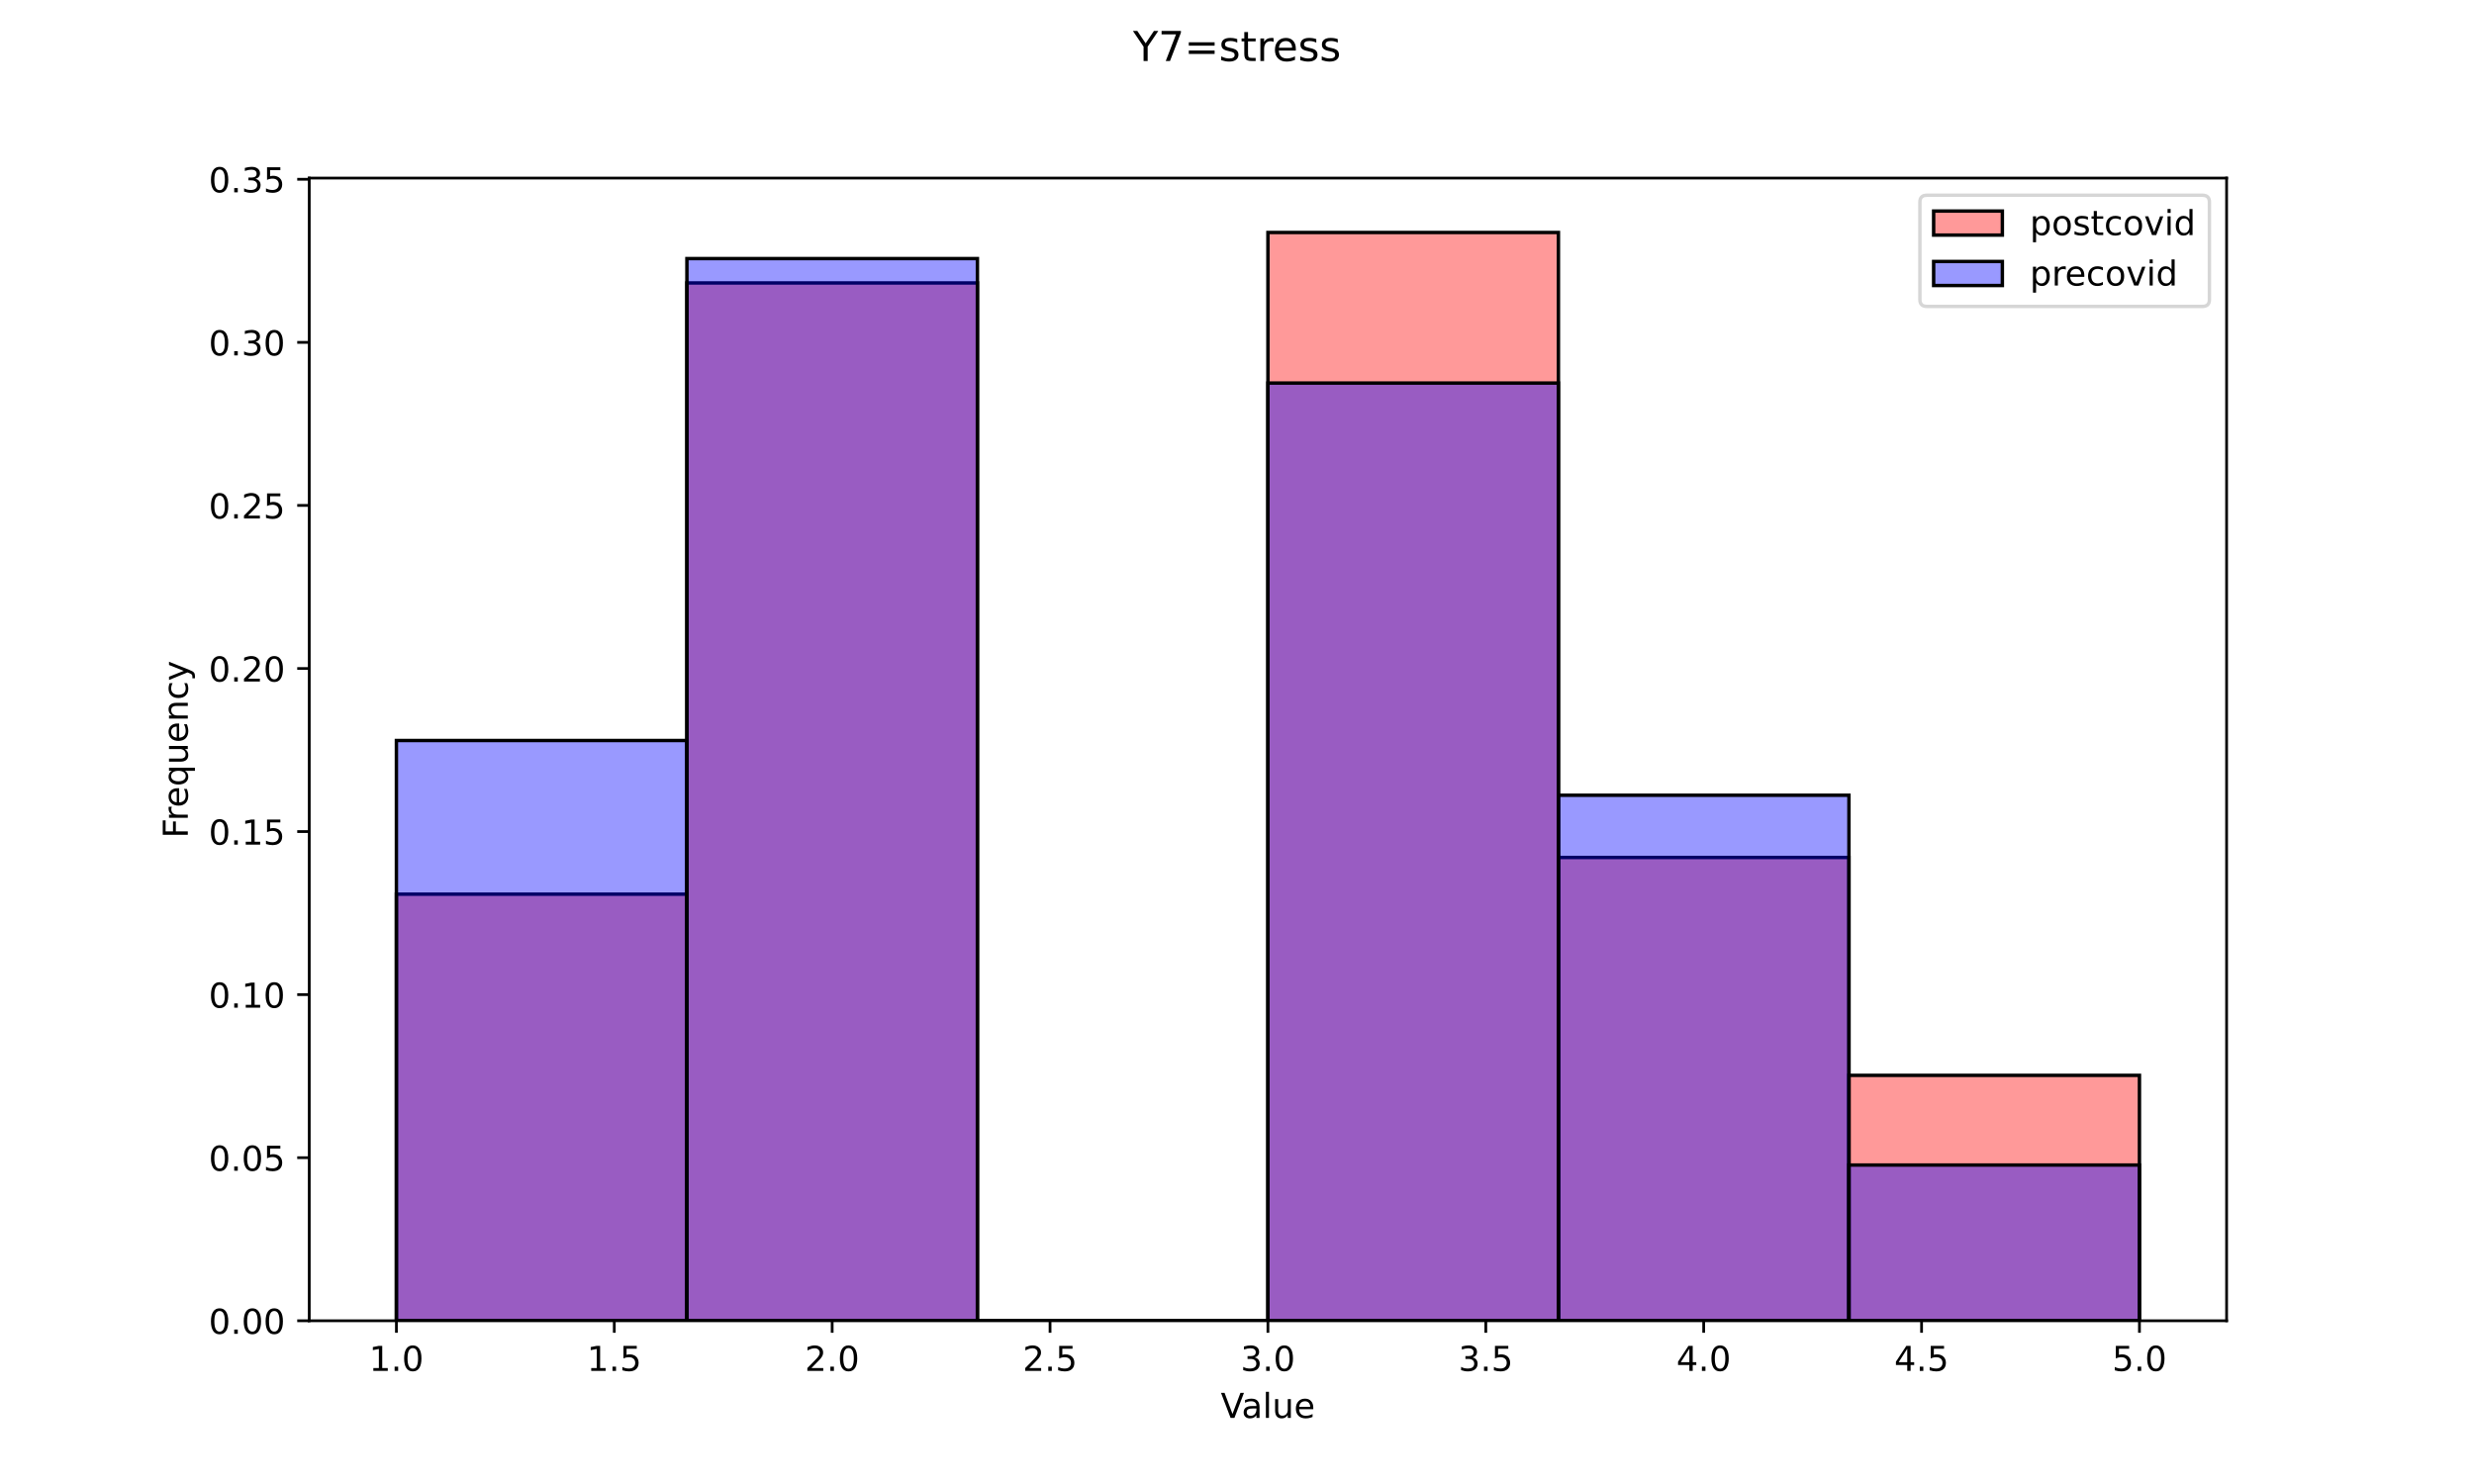
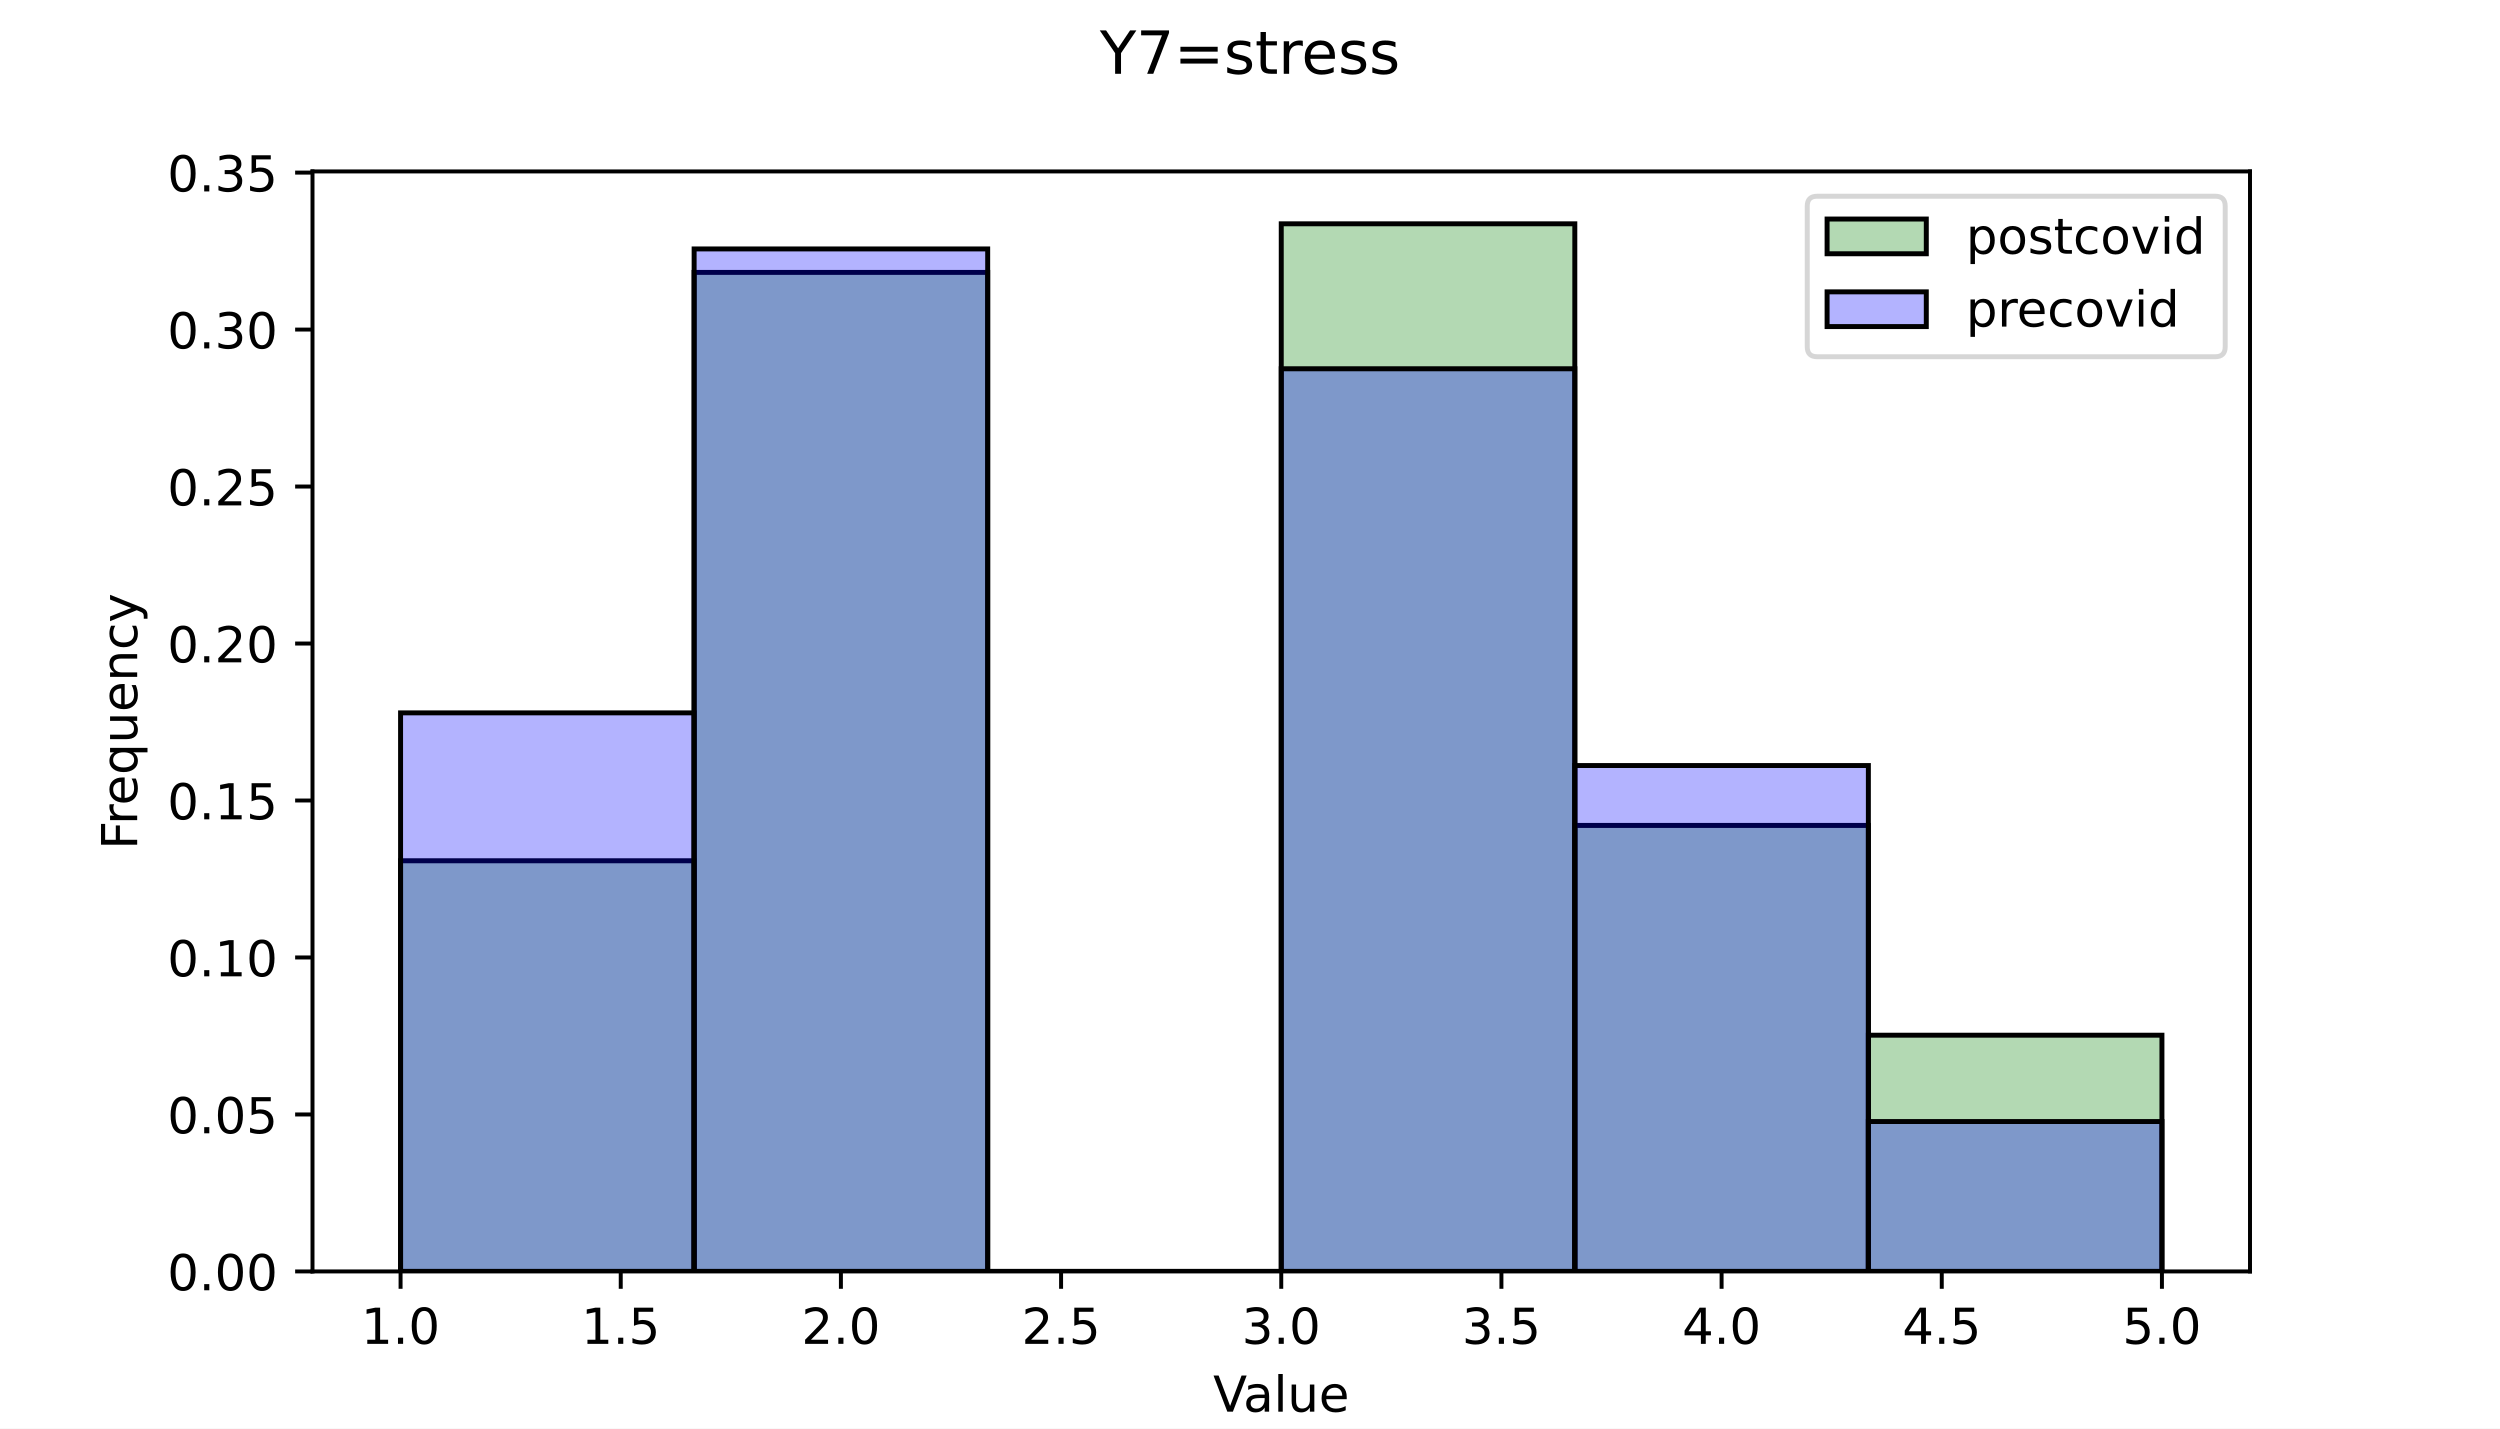
- <svg xmlns="http://www.w3.org/2000/svg" xmlns:xlink="http://www.w3.org/1999/xlink" width="720pt" height="432pt" viewBox="0 0 720 432" version="1.1">
+ <svg xmlns="http://www.w3.org/2000/svg" xmlns:xlink="http://www.w3.org/1999/xlink" width="504pt" height="288pt" viewBox="0 0 504 288" version="1.1">
  <defs>
    <style type="text/css">*{stroke-linejoin: round; stroke-linecap: butt}</style>
  </defs>
  <g id="figure_1">
    <g id="patch_1">
-       <path d="M 0 432  L 720 432  L 720 0  L 0 0  z " style="fill: #ffffff" />
+       <path d="M 0 288  L 504 288  L 504 0  L 0 0  z " style="fill: #ffffff" />
    </g>
    <g id="axes_1">
      <g id="patch_2">
-         <path d="M 90 384.48  L 648 384.48  L 648 51.84  L 90 51.84  z " style="fill: #ffffff" />
+         <path d="M 63 256.32  L 453.6 256.32  L 453.6 34.56  L 63 34.56  z " style="fill: #ffffff" />
      </g>
      <g id="patch_3">
-         <path d="M 115.364 384.48  L 199.909 384.48  L 199.909 260.297  L 115.364 260.297  z " clip-path="url(#pe22d3436be)" style="fill: #ff0000; fill-opacity: 0.4; stroke: #000000; stroke-linejoin: miter" />
+         <path d="M 80.755 256.32  L 139.936 256.32  L 139.936 173.531  L 80.755 173.531  z " clip-path="url(#pf669e3dcb6)" style="fill: #008000; fill-opacity: 0.3; stroke: #000000; stroke-linejoin: miter" />
      </g>
      <g id="patch_4">
-         <path d="M 199.909 384.48  L 284.455 384.48  L 284.455 82.368  L 199.909 82.368  z " clip-path="url(#pe22d3436be)" style="fill: #ff0000; fill-opacity: 0.4; stroke: #000000; stroke-linejoin: miter" />
+         <path d="M 139.936 256.32  L 199.118 256.32  L 199.118 54.912  L 139.936 54.912  z " clip-path="url(#pf669e3dcb6)" style="fill: #008000; fill-opacity: 0.3; stroke: #000000; stroke-linejoin: miter" />
      </g>
      <g id="patch_5">
-         <path d="M 284.455 384.48  L 369 384.48  L 369 384.48  L 284.455 384.48  z " clip-path="url(#pe22d3436be)" style="fill: #ff0000; fill-opacity: 0.4; stroke: #000000; stroke-linejoin: miter" />
+         <path d="M 199.118 256.32  L 258.3 256.32  L 258.3 256.32  L 199.118 256.32  z " clip-path="url(#pf669e3dcb6)" style="fill: #008000; fill-opacity: 0.3; stroke: #000000; stroke-linejoin: miter" />
      </g>
      <g id="patch_6">
-         <path d="M 369 384.48  L 453.545 384.48  L 453.545 67.68  L 369 67.68  z " clip-path="url(#pe22d3436be)" style="fill: #ff0000; fill-opacity: 0.4; stroke: #000000; stroke-linejoin: miter" />
+         <path d="M 258.3 256.32  L 317.482 256.32  L 317.482 45.12  L 258.3 45.12  z " clip-path="url(#pf669e3dcb6)" style="fill: #008000; fill-opacity: 0.3; stroke: #000000; stroke-linejoin: miter" />
      </g>
      <g id="patch_7">
-         <path d="M 453.545 384.48  L 538.091 384.48  L 538.091 249.615  L 453.545 249.615  z " clip-path="url(#pe22d3436be)" style="fill: #ff0000; fill-opacity: 0.4; stroke: #000000; stroke-linejoin: miter" />
+         <path d="M 317.482 256.32  L 376.664 256.32  L 376.664 166.41  L 317.482 166.41  z " clip-path="url(#pf669e3dcb6)" style="fill: #008000; fill-opacity: 0.3; stroke: #000000; stroke-linejoin: miter" />
      </g>
      <g id="patch_8">
-         <path d="M 538.091 384.48  L 622.636 384.48  L 622.636 313.041  L 538.091 313.041  z " clip-path="url(#pe22d3436be)" style="fill: #ff0000; fill-opacity: 0.4; stroke: #000000; stroke-linejoin: miter" />
+         <path d="M 376.664 256.32  L 435.845 256.32  L 435.845 208.694  L 376.664 208.694  z " clip-path="url(#pf669e3dcb6)" style="fill: #008000; fill-opacity: 0.3; stroke: #000000; stroke-linejoin: miter" />
      </g>
      <g id="patch_9">
-         <path d="M 115.364 384.48  L 199.909 384.48  L 199.909 215.566  L 115.364 215.566  z " clip-path="url(#pe22d3436be)" style="fill: #0000ff; fill-opacity: 0.4; stroke: #000000; stroke-linejoin: miter" />
+         <path d="M 80.755 256.32  L 139.936 256.32  L 139.936 143.711  L 80.755 143.711  z " clip-path="url(#pf669e3dcb6)" style="fill: #0000ff; fill-opacity: 0.3; stroke: #000000; stroke-linejoin: miter" />
      </g>
      <g id="patch_10">
-         <path d="M 199.909 384.48  L 284.455 384.48  L 284.455 75.275  L 199.909 75.275  z " clip-path="url(#pe22d3436be)" style="fill: #0000ff; fill-opacity: 0.4; stroke: #000000; stroke-linejoin: miter" />
+         <path d="M 139.936 256.32  L 199.118 256.32  L 199.118 50.183  L 139.936 50.183  z " clip-path="url(#pf669e3dcb6)" style="fill: #0000ff; fill-opacity: 0.3; stroke: #000000; stroke-linejoin: miter" />
      </g>
      <g id="patch_11">
-         <path d="M 284.455 384.48  L 369 384.48  L 369 384.48  L 284.455 384.48  z " clip-path="url(#pe22d3436be)" style="fill: #0000ff; fill-opacity: 0.4; stroke: #000000; stroke-linejoin: miter" />
+         <path d="M 199.118 256.32  L 258.3 256.32  L 258.3 256.32  L 199.118 256.32  z " clip-path="url(#pf669e3dcb6)" style="fill: #0000ff; fill-opacity: 0.3; stroke: #000000; stroke-linejoin: miter" />
      </g>
      <g id="patch_12">
-         <path d="M 369 384.48  L 453.545 384.48  L 453.545 111.511  L 369 111.511  z " clip-path="url(#pe22d3436be)" style="fill: #0000ff; fill-opacity: 0.4; stroke: #000000; stroke-linejoin: miter" />
+         <path d="M 258.3 256.32  L 317.482 256.32  L 317.482 74.341  L 258.3 74.341  z " clip-path="url(#pf669e3dcb6)" style="fill: #0000ff; fill-opacity: 0.3; stroke: #000000; stroke-linejoin: miter" />
      </g>
      <g id="patch_13">
-         <path d="M 453.545 384.48  L 538.091 384.48  L 538.091 231.499  L 453.545 231.499  z " clip-path="url(#pe22d3436be)" style="fill: #0000ff; fill-opacity: 0.4; stroke: #000000; stroke-linejoin: miter" />
+         <path d="M 317.482 256.32  L 376.664 256.32  L 376.664 154.333  L 317.482 154.333  z " clip-path="url(#pf669e3dcb6)" style="fill: #0000ff; fill-opacity: 0.3; stroke: #000000; stroke-linejoin: miter" />
      </g>
      <g id="patch_14">
-         <path d="M 538.091 384.48  L 622.636 384.48  L 622.636 339.15  L 538.091 339.15  z " clip-path="url(#pe22d3436be)" style="fill: #0000ff; fill-opacity: 0.4; stroke: #000000; stroke-linejoin: miter" />
+         <path d="M 376.664 256.32  L 435.845 256.32  L 435.845 226.1  L 376.664 226.1  z " clip-path="url(#pf669e3dcb6)" style="fill: #0000ff; fill-opacity: 0.3; stroke: #000000; stroke-linejoin: miter" />
      </g>
      <g id="matplotlib.axis_1">
        <g id="xtick_1">
          <g id="line2d_1">
            <defs>
-               <path id="mfb7f72a504" d="M 0 0  L 0 3.5  " style="stroke: #000000; stroke-width: 0.8" />
+               <path id="mf86936b9b5" d="M 0 0  L 0 3.5  " style="stroke: #000000; stroke-width: 0.8" />
            </defs>
            <g>
-               <use xlink:href="#mfb7f72a504" x="115.364" y="384.48" style="stroke: #000000; stroke-width: 0.8" />
+               <use xlink:href="#mf86936b9b5" x="80.755" y="256.32" style="stroke: #000000; stroke-width: 0.8" />
            </g>
          </g>
          <g id="text_1">
-             <g transform="translate(107.4121 399.0784) scale(0.1 -0.1)">
+             <g transform="translate(72.80298 270.9184) scale(0.1 -0.1)">
              <defs>
                <path id="DejaVuSans-31" d="M 794 531  L 1825 531  L 1825 4091  L 703 3866  L 703 4441  L 1819 4666  L 2450 4666  L 2450 531  L 3481 531  L 3481 0  L 794 0  L 794 531  z " transform="scale(0.015625)" />
                <path id="DejaVuSans-2e" d="M 684 794  L 1344 794  L 1344 0  L 684 0  L 684 794  z " transform="scale(0.015625)" />
                <path id="DejaVuSans-30" d="M 2034 4250  Q 1547 4250 1301 3770  Q 1056 3291 1056 2328  Q 1056 1369 1301 889  Q 1547 409 2034 409  Q 2525 409 2770 889  Q 3016 1369 3016 2328  Q 3016 3291 2770 3770  Q 2525 4250 2034 4250  z M 2034 4750  Q 2819 4750 3233 4129  Q 3647 3509 3647 2328  Q 3647 1150 3233 529  Q 2819 -91 2034 -91  Q 1250 -91 836 529  Q 422 1150 422 2328  Q 422 3509 836 4129  Q 1250 4750 2034 4750  z " transform="scale(0.015625)" />
              </defs>
              <use xlink:href="#DejaVuSans-31" />
              <use xlink:href="#DejaVuSans-2e" x="63.623" />
              <use xlink:href="#DejaVuSans-30" x="95.41" />
            </g>
          </g>
        </g>
        <g id="xtick_2">
          <g id="line2d_2">
            <g>
-               <use xlink:href="#mfb7f72a504" x="178.773" y="384.48" style="stroke: #000000; stroke-width: 0.8" />
+               <use xlink:href="#mf86936b9b5" x="125.141" y="256.32" style="stroke: #000000; stroke-width: 0.8" />
            </g>
          </g>
          <g id="text_2">
-             <g transform="translate(170.8212 399.0784) scale(0.1 -0.1)">
+             <g transform="translate(117.1893 270.9184) scale(0.1 -0.1)">
              <defs>
                <path id="DejaVuSans-35" d="M 691 4666  L 3169 4666  L 3169 4134  L 1269 4134  L 1269 2991  Q 1406 3038 1543 3061  Q 1681 3084 1819 3084  Q 2600 3084 3056 2656  Q 3513 2228 3513 1497  Q 3513 744 3044 326  Q 2575 -91 1722 -91  Q 1428 -91 1123 -41  Q 819 9 494 109  L 494 744  Q 775 591 1075 516  Q 1375 441 1709 441  Q 2250 441 2565 725  Q 2881 1009 2881 1497  Q 2881 1984 2565 2268  Q 2250 2553 1709 2553  Q 1456 2553 1204 2497  Q 953 2441 691 2322  L 691 4666  z " transform="scale(0.015625)" />
              </defs>
              <use xlink:href="#DejaVuSans-31" />
              <use xlink:href="#DejaVuSans-2e" x="63.623" />
              <use xlink:href="#DejaVuSans-35" x="95.41" />
            </g>
          </g>
        </g>
        <g id="xtick_3">
          <g id="line2d_3">
            <g>
-               <use xlink:href="#mfb7f72a504" x="242.182" y="384.48" style="stroke: #000000; stroke-width: 0.8" />
+               <use xlink:href="#mf86936b9b5" x="169.527" y="256.32" style="stroke: #000000; stroke-width: 0.8" />
            </g>
          </g>
          <g id="text_3">
-             <g transform="translate(234.2303 399.0784) scale(0.1 -0.1)">
+             <g transform="translate(161.5757 270.9184) scale(0.1 -0.1)">
              <defs>
                <path id="DejaVuSans-32" d="M 1228 531  L 3431 531  L 3431 0  L 469 0  L 469 531  Q 828 903 1448 1529  Q 2069 2156 2228 2338  Q 2531 2678 2651 2914  Q 2772 3150 2772 3378  Q 2772 3750 2511 3984  Q 2250 4219 1831 4219  Q 1534 4219 1204 4116  Q 875 4013 500 3803  L 500 4441  Q 881 4594 1212 4672  Q 1544 4750 1819 4750  Q 2544 4750 2975 4387  Q 3406 4025 3406 3419  Q 3406 3131 3298 2873  Q 3191 2616 2906 2266  Q 2828 2175 2409 1742  Q 1991 1309 1228 531  z " transform="scale(0.015625)" />
              </defs>
              <use xlink:href="#DejaVuSans-32" />
              <use xlink:href="#DejaVuSans-2e" x="63.623" />
              <use xlink:href="#DejaVuSans-30" x="95.41" />
            </g>
          </g>
        </g>
        <g id="xtick_4">
          <g id="line2d_4">
            <g>
-               <use xlink:href="#mfb7f72a504" x="305.591" y="384.48" style="stroke: #000000; stroke-width: 0.8" />
+               <use xlink:href="#mf86936b9b5" x="213.914" y="256.32" style="stroke: #000000; stroke-width: 0.8" />
            </g>
          </g>
          <g id="text_4">
-             <g transform="translate(297.6393 399.0784) scale(0.1 -0.1)">
+             <g transform="translate(205.9621 270.9184) scale(0.1 -0.1)">
              <use xlink:href="#DejaVuSans-32" />
              <use xlink:href="#DejaVuSans-2e" x="63.623" />
              <use xlink:href="#DejaVuSans-35" x="95.41" />
            </g>
          </g>
        </g>
        <g id="xtick_5">
          <g id="line2d_5">
            <g>
-               <use xlink:href="#mfb7f72a504" x="369" y="384.48" style="stroke: #000000; stroke-width: 0.8" />
+               <use xlink:href="#mf86936b9b5" x="258.3" y="256.32" style="stroke: #000000; stroke-width: 0.8" />
            </g>
          </g>
          <g id="text_5">
-             <g transform="translate(361.0484 399.0784) scale(0.1 -0.1)">
+             <g transform="translate(250.3484 270.9184) scale(0.1 -0.1)">
              <defs>
                <path id="DejaVuSans-33" d="M 2597 2516  Q 3050 2419 3304 2112  Q 3559 1806 3559 1356  Q 3559 666 3084 287  Q 2609 -91 1734 -91  Q 1441 -91 1130 -33  Q 819 25 488 141  L 488 750  Q 750 597 1062 519  Q 1375 441 1716 441  Q 2309 441 2620 675  Q 2931 909 2931 1356  Q 2931 1769 2642 2001  Q 2353 2234 1838 2234  L 1294 2234  L 1294 2753  L 1863 2753  Q 2328 2753 2575 2939  Q 2822 3125 2822 3475  Q 2822 3834 2567 4026  Q 2313 4219 1838 4219  Q 1578 4219 1281 4162  Q 984 4106 628 3988  L 628 4550  Q 988 4650 1302 4700  Q 1616 4750 1894 4750  Q 2613 4750 3031 4423  Q 3450 4097 3450 3541  Q 3450 3153 3228 2886  Q 3006 2619 2597 2516  z " transform="scale(0.015625)" />
              </defs>
              <use xlink:href="#DejaVuSans-33" />
              <use xlink:href="#DejaVuSans-2e" x="63.623" />
              <use xlink:href="#DejaVuSans-30" x="95.41" />
            </g>
          </g>
        </g>
        <g id="xtick_6">
          <g id="line2d_6">
            <g>
-               <use xlink:href="#mfb7f72a504" x="432.409" y="384.48" style="stroke: #000000; stroke-width: 0.8" />
+               <use xlink:href="#mf86936b9b5" x="302.686" y="256.32" style="stroke: #000000; stroke-width: 0.8" />
            </g>
          </g>
          <g id="text_6">
-             <g transform="translate(424.4575 399.0784) scale(0.1 -0.1)">
+             <g transform="translate(294.7348 270.9184) scale(0.1 -0.1)">
              <use xlink:href="#DejaVuSans-33" />
              <use xlink:href="#DejaVuSans-2e" x="63.623" />
              <use xlink:href="#DejaVuSans-35" x="95.41" />
            </g>
          </g>
        </g>
        <g id="xtick_7">
          <g id="line2d_7">
            <g>
-               <use xlink:href="#mfb7f72a504" x="495.818" y="384.48" style="stroke: #000000; stroke-width: 0.8" />
+               <use xlink:href="#mf86936b9b5" x="347.073" y="256.32" style="stroke: #000000; stroke-width: 0.8" />
            </g>
          </g>
          <g id="text_7">
-             <g transform="translate(487.8666 399.0784) scale(0.1 -0.1)">
+             <g transform="translate(339.1212 270.9184) scale(0.1 -0.1)">
              <defs>
                <path id="DejaVuSans-34" d="M 2419 4116  L 825 1625  L 2419 1625  L 2419 4116  z M 2253 4666  L 3047 4666  L 3047 1625  L 3713 1625  L 3713 1100  L 3047 1100  L 3047 0  L 2419 0  L 2419 1100  L 313 1100  L 313 1709  L 2253 4666  z " transform="scale(0.015625)" />
              </defs>
              <use xlink:href="#DejaVuSans-34" />
              <use xlink:href="#DejaVuSans-2e" x="63.623" />
              <use xlink:href="#DejaVuSans-30" x="95.41" />
            </g>
          </g>
        </g>
        <g id="xtick_8">
          <g id="line2d_8">
            <g>
-               <use xlink:href="#mfb7f72a504" x="559.227" y="384.48" style="stroke: #000000; stroke-width: 0.8" />
+               <use xlink:href="#mf86936b9b5" x="391.459" y="256.32" style="stroke: #000000; stroke-width: 0.8" />
            </g>
          </g>
          <g id="text_8">
-             <g transform="translate(551.2757 399.0784) scale(0.1 -0.1)">
+             <g transform="translate(383.5075 270.9184) scale(0.1 -0.1)">
              <use xlink:href="#DejaVuSans-34" />
              <use xlink:href="#DejaVuSans-2e" x="63.623" />
              <use xlink:href="#DejaVuSans-35" x="95.41" />
            </g>
          </g>
        </g>
        <g id="xtick_9">
          <g id="line2d_9">
            <g>
-               <use xlink:href="#mfb7f72a504" x="622.636" y="384.48" style="stroke: #000000; stroke-width: 0.8" />
+               <use xlink:href="#mf86936b9b5" x="435.845" y="256.32" style="stroke: #000000; stroke-width: 0.8" />
            </g>
          </g>
          <g id="text_9">
-             <g transform="translate(614.6848 399.0784) scale(0.1 -0.1)">
+             <g transform="translate(427.8939 270.9184) scale(0.1 -0.1)">
              <use xlink:href="#DejaVuSans-35" />
              <use xlink:href="#DejaVuSans-2e" x="63.623" />
              <use xlink:href="#DejaVuSans-30" x="95.41" />
            </g>
          </g>
        </g>
        <g id="text_10">
-           <g transform="translate(355.2688 412.7566) scale(0.1 -0.1)">
+           <g transform="translate(244.5687 284.5966) scale(0.1 -0.1)">
            <defs>
              <path id="DejaVuSans-56" d="M 1831 0  L 50 4666  L 709 4666  L 2188 738  L 3669 4666  L 4325 4666  L 2547 0  L 1831 0  z " transform="scale(0.015625)" />
              <path id="DejaVuSans-61" d="M 2194 1759  Q 1497 1759 1228 1600  Q 959 1441 959 1056  Q 959 750 1161 570  Q 1363 391 1709 391  Q 2188 391 2477 730  Q 2766 1069 2766 1631  L 2766 1759  L 2194 1759  z M 3341 1997  L 3341 0  L 2766 0  L 2766 531  Q 2569 213 2275 61  Q 1981 -91 1556 -91  Q 1019 -91 701 211  Q 384 513 384 1019  Q 384 1609 779 1909  Q 1175 2209 1959 2209  L 2766 2209  L 2766 2266  Q 2766 2663 2505 2880  Q 2244 3097 1772 3097  Q 1472 3097 1187 3025  Q 903 2953 641 2809  L 641 3341  Q 956 3463 1253 3523  Q 1550 3584 1831 3584  Q 2591 3584 2966 3190  Q 3341 2797 3341 1997  z " transform="scale(0.015625)" />
              <path id="DejaVuSans-6c" d="M 603 4863  L 1178 4863  L 1178 0  L 603 0  L 603 4863  z " transform="scale(0.015625)" />
              <path id="DejaVuSans-75" d="M 544 1381  L 544 3500  L 1119 3500  L 1119 1403  Q 1119 906 1312 657  Q 1506 409 1894 409  Q 2359 409 2629 706  Q 2900 1003 2900 1516  L 2900 3500  L 3475 3500  L 3475 0  L 2900 0  L 2900 538  Q 2691 219 2414 64  Q 2138 -91 1772 -91  Q 1169 -91 856 284  Q 544 659 544 1381  z M 1991 3584  L 1991 3584  z " transform="scale(0.015625)" />
              <path id="DejaVuSans-65" d="M 3597 1894  L 3597 1613  L 953 1613  Q 991 1019 1311 708  Q 1631 397 2203 397  Q 2534 397 2845 478  Q 3156 559 3463 722  L 3463 178  Q 3153 47 2828 -22  Q 2503 -91 2169 -91  Q 1331 -91 842 396  Q 353 884 353 1716  Q 353 2575 817 3079  Q 1281 3584 2069 3584  Q 2775 3584 3186 3129  Q 3597 2675 3597 1894  z M 3022 2063  Q 3016 2534 2758 2815  Q 2500 3097 2075 3097  Q 1594 3097 1305 2825  Q 1016 2553 972 2059  L 3022 2063  z " transform="scale(0.015625)" />
            </defs>
            <use xlink:href="#DejaVuSans-56" />
            <use xlink:href="#DejaVuSans-61" x="60.658" />
            <use xlink:href="#DejaVuSans-6c" x="121.938" />
            <use xlink:href="#DejaVuSans-75" x="149.721" />
            <use xlink:href="#DejaVuSans-65" x="213.1" />
          </g>
        </g>
      </g>
      <g id="matplotlib.axis_2">
        <g id="ytick_1">
          <g id="line2d_10">
            <defs>
-               <path id="mffd540f25b" d="M 0 0  L -3.5 0  " style="stroke: #000000; stroke-width: 0.8" />
+               <path id="m29c13caec3" d="M 0 0  L -3.5 0  " style="stroke: #000000; stroke-width: 0.8" />
            </defs>
            <g>
-               <use xlink:href="#mffd540f25b" x="90" y="384.48" style="stroke: #000000; stroke-width: 0.8" />
+               <use xlink:href="#m29c13caec3" x="63" y="256.32" style="stroke: #000000; stroke-width: 0.8" />
            </g>
          </g>
          <g id="text_11">
-             <g transform="translate(60.73438 388.2792) scale(0.1 -0.1)">
+             <g transform="translate(33.73438 260.1192) scale(0.1 -0.1)">
              <use xlink:href="#DejaVuSans-30" />
              <use xlink:href="#DejaVuSans-2e" x="63.623" />
              <use xlink:href="#DejaVuSans-30" x="95.41" />
              <use xlink:href="#DejaVuSans-30" x="159.033" />
            </g>
          </g>
        </g>
        <g id="ytick_2">
          <g id="line2d_11">
            <g>
-               <use xlink:href="#mffd540f25b" x="90" y="337.01" style="stroke: #000000; stroke-width: 0.8" />
+               <use xlink:href="#m29c13caec3" x="63" y="224.673" style="stroke: #000000; stroke-width: 0.8" />
            </g>
          </g>
          <g id="text_12">
-             <g transform="translate(60.73438 340.8093) scale(0.1 -0.1)">
+             <g transform="translate(33.73438 228.4726) scale(0.1 -0.1)">
              <use xlink:href="#DejaVuSans-30" />
              <use xlink:href="#DejaVuSans-2e" x="63.623" />
              <use xlink:href="#DejaVuSans-30" x="95.41" />
              <use xlink:href="#DejaVuSans-35" x="159.033" />
            </g>
          </g>
        </g>
        <g id="ytick_3">
          <g id="line2d_12">
            <g>
-               <use xlink:href="#mffd540f25b" x="90" y="289.54" style="stroke: #000000; stroke-width: 0.8" />
+               <use xlink:href="#m29c13caec3" x="63" y="193.027" style="stroke: #000000; stroke-width: 0.8" />
            </g>
          </g>
          <g id="text_13">
-             <g transform="translate(60.73438 293.3394) scale(0.1 -0.1)">
+             <g transform="translate(33.73438 196.826) scale(0.1 -0.1)">
              <use xlink:href="#DejaVuSans-30" />
              <use xlink:href="#DejaVuSans-2e" x="63.623" />
              <use xlink:href="#DejaVuSans-31" x="95.41" />
              <use xlink:href="#DejaVuSans-30" x="159.033" />
            </g>
          </g>
        </g>
        <g id="ytick_4">
          <g id="line2d_13">
            <g>
-               <use xlink:href="#mffd540f25b" x="90" y="242.07" style="stroke: #000000; stroke-width: 0.8" />
+               <use xlink:href="#m29c13caec3" x="63" y="161.38" style="stroke: #000000; stroke-width: 0.8" />
            </g>
          </g>
          <g id="text_14">
-             <g transform="translate(60.73438 245.8694) scale(0.1 -0.1)">
+             <g transform="translate(33.73438 165.1794) scale(0.1 -0.1)">
              <use xlink:href="#DejaVuSans-30" />
              <use xlink:href="#DejaVuSans-2e" x="63.623" />
              <use xlink:href="#DejaVuSans-31" x="95.41" />
              <use xlink:href="#DejaVuSans-35" x="159.033" />
            </g>
          </g>
        </g>
        <g id="ytick_5">
          <g id="line2d_14">
            <g>
-               <use xlink:href="#mffd540f25b" x="90" y="194.6" style="stroke: #000000; stroke-width: 0.8" />
+               <use xlink:href="#m29c13caec3" x="63" y="129.734" style="stroke: #000000; stroke-width: 0.8" />
            </g>
          </g>
          <g id="text_15">
-             <g transform="translate(60.73438 198.3995) scale(0.1 -0.1)">
+             <g transform="translate(33.73438 133.5327) scale(0.1 -0.1)">
              <use xlink:href="#DejaVuSans-30" />
              <use xlink:href="#DejaVuSans-2e" x="63.623" />
              <use xlink:href="#DejaVuSans-32" x="95.41" />
              <use xlink:href="#DejaVuSans-30" x="159.033" />
            </g>
          </g>
        </g>
        <g id="ytick_6">
          <g id="line2d_15">
            <g>
-               <use xlink:href="#mffd540f25b" x="90" y="147.13" style="stroke: #000000; stroke-width: 0.8" />
+               <use xlink:href="#m29c13caec3" x="63" y="98.087" style="stroke: #000000; stroke-width: 0.8" />
            </g>
          </g>
          <g id="text_16">
-             <g transform="translate(60.73438 150.9296) scale(0.1 -0.1)">
+             <g transform="translate(33.73438 101.8861) scale(0.1 -0.1)">
              <use xlink:href="#DejaVuSans-30" />
              <use xlink:href="#DejaVuSans-2e" x="63.623" />
              <use xlink:href="#DejaVuSans-32" x="95.41" />
              <use xlink:href="#DejaVuSans-35" x="159.033" />
            </g>
          </g>
        </g>
        <g id="ytick_7">
          <g id="line2d_16">
            <g>
-               <use xlink:href="#mffd540f25b" x="90" y="99.66" style="stroke: #000000; stroke-width: 0.8" />
+               <use xlink:href="#m29c13caec3" x="63" y="66.44" style="stroke: #000000; stroke-width: 0.8" />
            </g>
          </g>
          <g id="text_17">
-             <g transform="translate(60.73438 103.4597) scale(0.1 -0.1)">
+             <g transform="translate(33.73438 70.23951) scale(0.1 -0.1)">
              <use xlink:href="#DejaVuSans-30" />
              <use xlink:href="#DejaVuSans-2e" x="63.623" />
              <use xlink:href="#DejaVuSans-33" x="95.41" />
              <use xlink:href="#DejaVuSans-30" x="159.033" />
            </g>
          </g>
        </g>
        <g id="ytick_8">
          <g id="line2d_17">
            <g>
-               <use xlink:href="#mffd540f25b" x="90" y="52.191" style="stroke: #000000; stroke-width: 0.8" />
+               <use xlink:href="#m29c13caec3" x="63" y="34.794" style="stroke: #000000; stroke-width: 0.8" />
            </g>
          </g>
          <g id="text_18">
-             <g transform="translate(60.73438 55.98974) scale(0.1 -0.1)">
+             <g transform="translate(33.73438 38.5929) scale(0.1 -0.1)">
              <use xlink:href="#DejaVuSans-30" />
              <use xlink:href="#DejaVuSans-2e" x="63.623" />
              <use xlink:href="#DejaVuSans-33" x="95.41" />
              <use xlink:href="#DejaVuSans-35" x="159.033" />
            </g>
          </g>
        </g>
        <g id="text_19">
-           <g transform="translate(54.65469 243.9897) rotate(-90) scale(0.1 -0.1)">
+           <g transform="translate(27.65469 171.2697) rotate(-90) scale(0.1 -0.1)">
            <defs>
              <path id="DejaVuSans-46" d="M 628 4666  L 3309 4666  L 3309 4134  L 1259 4134  L 1259 2759  L 3109 2759  L 3109 2228  L 1259 2228  L 1259 0  L 628 0  L 628 4666  z " transform="scale(0.015625)" />
              <path id="DejaVuSans-72" d="M 2631 2963  Q 2534 3019 2420 3045  Q 2306 3072 2169 3072  Q 1681 3072 1420 2755  Q 1159 2438 1159 1844  L 1159 0  L 581 0  L 581 3500  L 1159 3500  L 1159 2956  Q 1341 3275 1631 3429  Q 1922 3584 2338 3584  Q 2397 3584 2469 3576  Q 2541 3569 2628 3553  L 2631 2963  z " transform="scale(0.015625)" />
              <path id="DejaVuSans-71" d="M 947 1747  Q 947 1113 1208 752  Q 1469 391 1925 391  Q 2381 391 2643 752  Q 2906 1113 2906 1747  Q 2906 2381 2643 2742  Q 2381 3103 1925 3103  Q 1469 3103 1208 2742  Q 947 2381 947 1747  z M 2906 525  Q 2725 213 2448 61  Q 2172 -91 1784 -91  Q 1150 -91 751 415  Q 353 922 353 1747  Q 353 2572 751 3078  Q 1150 3584 1784 3584  Q 2172 3584 2448 3432  Q 2725 3281 2906 2969  L 2906 3500  L 3481 3500  L 3481 -1331  L 2906 -1331  L 2906 525  z " transform="scale(0.015625)" />
              <path id="DejaVuSans-6e" d="M 3513 2113  L 3513 0  L 2938 0  L 2938 2094  Q 2938 2591 2744 2837  Q 2550 3084 2163 3084  Q 1697 3084 1428 2787  Q 1159 2491 1159 1978  L 1159 0  L 581 0  L 581 3500  L 1159 3500  L 1159 2956  Q 1366 3272 1645 3428  Q 1925 3584 2291 3584  Q 2894 3584 3203 3211  Q 3513 2838 3513 2113  z " transform="scale(0.015625)" />
              <path id="DejaVuSans-63" d="M 3122 3366  L 3122 2828  Q 2878 2963 2633 3030  Q 2388 3097 2138 3097  Q 1578 3097 1268 2742  Q 959 2388 959 1747  Q 959 1106 1268 751  Q 1578 397 2138 397  Q 2388 397 2633 464  Q 2878 531 3122 666  L 3122 134  Q 2881 22 2623 -34  Q 2366 -91 2075 -91  Q 1284 -91 818 406  Q 353 903 353 1747  Q 353 2603 823 3093  Q 1294 3584 2113 3584  Q 2378 3584 2631 3529  Q 2884 3475 3122 3366  z " transform="scale(0.015625)" />
              <path id="DejaVuSans-79" d="M 2059 -325  Q 1816 -950 1584 -1140  Q 1353 -1331 966 -1331  L 506 -1331  L 506 -850  L 844 -850  Q 1081 -850 1212 -737  Q 1344 -625 1503 -206  L 1606 56  L 191 3500  L 800 3500  L 1894 763  L 2988 3500  L 3597 3500  L 2059 -325  z " transform="scale(0.015625)" />
            </defs>
            <use xlink:href="#DejaVuSans-46" />
            <use xlink:href="#DejaVuSans-72" x="50.27" />
            <use xlink:href="#DejaVuSans-65" x="89.133" />
            <use xlink:href="#DejaVuSans-71" x="150.656" />
            <use xlink:href="#DejaVuSans-75" x="214.133" />
            <use xlink:href="#DejaVuSans-65" x="277.512" />
            <use xlink:href="#DejaVuSans-6e" x="339.035" />
            <use xlink:href="#DejaVuSans-63" x="402.414" />
            <use xlink:href="#DejaVuSans-79" x="457.395" />
          </g>
        </g>
      </g>
      <g id="patch_15">
-         <path d="M 90 384.48  L 90 51.84  " style="fill: none; stroke: #000000; stroke-width: 0.8; stroke-linejoin: miter; stroke-linecap: square" />
+         <path d="M 63 256.32  L 63 34.56  " style="fill: none; stroke: #000000; stroke-width: 0.8; stroke-linejoin: miter; stroke-linecap: square" />
      </g>
      <g id="patch_16">
-         <path d="M 648 384.48  L 648 51.84  " style="fill: none; stroke: #000000; stroke-width: 0.8; stroke-linejoin: miter; stroke-linecap: square" />
+         <path d="M 453.6 256.32  L 453.6 34.56  " style="fill: none; stroke: #000000; stroke-width: 0.8; stroke-linejoin: miter; stroke-linecap: square" />
      </g>
      <g id="patch_17">
-         <path d="M 90 384.48  L 648 384.48  " style="fill: none; stroke: #000000; stroke-width: 0.8; stroke-linejoin: miter; stroke-linecap: square" />
+         <path d="M 63 256.32  L 453.6 256.32  " style="fill: none; stroke: #000000; stroke-width: 0.8; stroke-linejoin: miter; stroke-linecap: square" />
      </g>
      <g id="patch_18">
-         <path d="M 90 51.84  L 648 51.84  " style="fill: none; stroke: #000000; stroke-width: 0.8; stroke-linejoin: miter; stroke-linecap: square" />
+         <path d="M 63 34.56  L 453.6 34.56  " style="fill: none; stroke: #000000; stroke-width: 0.8; stroke-linejoin: miter; stroke-linecap: square" />
      </g>
      <g id="legend_1">
        <g id="patch_19">
-           <path d="M 560.741 89.196  L 641 89.196  Q 643 89.196 643 87.196  L 643 58.84  Q 643 56.84 641 56.84  L 560.741 56.84  Q 558.741 56.84 558.741 58.84  L 558.741 87.196  Q 558.741 89.196 560.741 89.196  z " style="fill: #ffffff; opacity: 0.8; stroke: #cccccc; stroke-linejoin: miter" />
+           <path d="M 366.341 71.916  L 446.6 71.916  Q 448.6 71.916 448.6 69.916  L 448.6 41.56  Q 448.6 39.56 446.6 39.56  L 366.341 39.56  Q 364.341 39.56 364.341 41.56  L 364.341 69.916  Q 364.341 71.916 366.341 71.916  z " style="fill: #ffffff; opacity: 0.8; stroke: #cccccc; stroke-linejoin: miter" />
        </g>
        <g id="patch_20">
-           <path d="M 562.741 68.438  L 582.741 68.438  L 582.741 61.438  L 562.741 61.438  z " style="fill: #ff0000; fill-opacity: 0.4; stroke: #000000; stroke-linejoin: miter" />
+           <path d="M 368.341 51.158  L 388.341 51.158  L 388.341 44.158  L 368.341 44.158  z " style="fill: #008000; fill-opacity: 0.3; stroke: #000000; stroke-linejoin: miter" />
        </g>
        <g id="text_20">
-           <g transform="translate(590.7406 68.43844) scale(0.1 -0.1)">
+           <g transform="translate(396.3406 51.15844) scale(0.1 -0.1)">
            <defs>
              <path id="DejaVuSans-70" d="M 1159 525  L 1159 -1331  L 581 -1331  L 581 3500  L 1159 3500  L 1159 2969  Q 1341 3281 1617 3432  Q 1894 3584 2278 3584  Q 2916 3584 3314 3078  Q 3713 2572 3713 1747  Q 3713 922 3314 415  Q 2916 -91 2278 -91  Q 1894 -91 1617 61  Q 1341 213 1159 525  z M 3116 1747  Q 3116 2381 2855 2742  Q 2594 3103 2138 3103  Q 1681 3103 1420 2742  Q 1159 2381 1159 1747  Q 1159 1113 1420 752  Q 1681 391 2138 391  Q 2594 391 2855 752  Q 3116 1113 3116 1747  z " transform="scale(0.015625)" />
              <path id="DejaVuSans-6f" d="M 1959 3097  Q 1497 3097 1228 2736  Q 959 2375 959 1747  Q 959 1119 1226 758  Q 1494 397 1959 397  Q 2419 397 2687 759  Q 2956 1122 2956 1747  Q 2956 2369 2687 2733  Q 2419 3097 1959 3097  z M 1959 3584  Q 2709 3584 3137 3096  Q 3566 2609 3566 1747  Q 3566 888 3137 398  Q 2709 -91 1959 -91  Q 1206 -91 779 398  Q 353 888 353 1747  Q 353 2609 779 3096  Q 1206 3584 1959 3584  z " transform="scale(0.015625)" />
              <path id="DejaVuSans-73" d="M 2834 3397  L 2834 2853  Q 2591 2978 2328 3040  Q 2066 3103 1784 3103  Q 1356 3103 1142 2972  Q 928 2841 928 2578  Q 928 2378 1081 2264  Q 1234 2150 1697 2047  L 1894 2003  Q 2506 1872 2764 1633  Q 3022 1394 3022 966  Q 3022 478 2636 193  Q 2250 -91 1575 -91  Q 1294 -91 989 -36  Q 684 19 347 128  L 347 722  Q 666 556 975 473  Q 1284 391 1588 391  Q 1994 391 2212 530  Q 2431 669 2431 922  Q 2431 1156 2273 1281  Q 2116 1406 1581 1522  L 1381 1569  Q 847 1681 609 1914  Q 372 2147 372 2553  Q 372 3047 722 3315  Q 1072 3584 1716 3584  Q 2034 3584 2315 3537  Q 2597 3491 2834 3397  z " transform="scale(0.015625)" />
              <path id="DejaVuSans-74" d="M 1172 4494  L 1172 3500  L 2356 3500  L 2356 3053  L 1172 3053  L 1172 1153  Q 1172 725 1289 603  Q 1406 481 1766 481  L 2356 481  L 2356 0  L 1766 0  Q 1100 0 847 248  Q 594 497 594 1153  L 594 3053  L 172 3053  L 172 3500  L 594 3500  L 594 4494  L 1172 4494  z " transform="scale(0.015625)" />
              <path id="DejaVuSans-76" d="M 191 3500  L 800 3500  L 1894 563  L 2988 3500  L 3597 3500  L 2284 0  L 1503 0  L 191 3500  z " transform="scale(0.015625)" />
              <path id="DejaVuSans-69" d="M 603 3500  L 1178 3500  L 1178 0  L 603 0  L 603 3500  z M 603 4863  L 1178 4863  L 1178 4134  L 603 4134  L 603 4863  z " transform="scale(0.015625)" />
              <path id="DejaVuSans-64" d="M 2906 2969  L 2906 4863  L 3481 4863  L 3481 0  L 2906 0  L 2906 525  Q 2725 213 2448 61  Q 2172 -91 1784 -91  Q 1150 -91 751 415  Q 353 922 353 1747  Q 353 2572 751 3078  Q 1150 3584 1784 3584  Q 2172 3584 2448 3432  Q 2725 3281 2906 2969  z M 947 1747  Q 947 1113 1208 752  Q 1469 391 1925 391  Q 2381 391 2643 752  Q 2906 1113 2906 1747  Q 2906 2381 2643 2742  Q 2381 3103 1925 3103  Q 1469 3103 1208 2742  Q 947 2381 947 1747  z " transform="scale(0.015625)" />
            </defs>
            <use xlink:href="#DejaVuSans-70" />
            <use xlink:href="#DejaVuSans-6f" x="63.477" />
            <use xlink:href="#DejaVuSans-73" x="124.658" />
            <use xlink:href="#DejaVuSans-74" x="176.758" />
            <use xlink:href="#DejaVuSans-63" x="215.967" />
            <use xlink:href="#DejaVuSans-6f" x="270.947" />
            <use xlink:href="#DejaVuSans-76" x="332.129" />
            <use xlink:href="#DejaVuSans-69" x="391.309" />
            <use xlink:href="#DejaVuSans-64" x="419.092" />
          </g>
        </g>
        <g id="patch_21">
-           <path d="M 562.741 83.117  L 582.741 83.117  L 582.741 76.117  L 562.741 76.117  z " style="fill: #0000ff; fill-opacity: 0.4; stroke: #000000; stroke-linejoin: miter" />
+           <path d="M 368.341 65.837  L 388.341 65.837  L 388.341 58.837  L 368.341 58.837  z " style="fill: #0000ff; fill-opacity: 0.3; stroke: #000000; stroke-linejoin: miter" />
        </g>
        <g id="text_21">
-           <g transform="translate(590.7406 83.11656) scale(0.1 -0.1)">
+           <g transform="translate(396.3406 65.83656) scale(0.1 -0.1)">
            <use xlink:href="#DejaVuSans-70" />
            <use xlink:href="#DejaVuSans-72" x="63.477" />
            <use xlink:href="#DejaVuSans-65" x="102.34" />
            <use xlink:href="#DejaVuSans-63" x="163.863" />
            <use xlink:href="#DejaVuSans-6f" x="218.844" />
            <use xlink:href="#DejaVuSans-76" x="280.025" />
            <use xlink:href="#DejaVuSans-69" x="339.205" />
            <use xlink:href="#DejaVuSans-64" x="366.988" />
          </g>
        </g>
      </g>
    </g>
    <g id="text_22">
-       <g transform="translate(329.7375 17.75812) scale(0.12 -0.12)">
+       <g transform="translate(221.7375 14.87813) scale(0.12 -0.12)">
        <defs>
          <path id="DejaVuSans-59" d="M -13 4666  L 666 4666  L 1959 2747  L 3244 4666  L 3922 4666  L 2272 2222  L 2272 0  L 1638 0  L 1638 2222  L -13 4666  z " transform="scale(0.015625)" />
          <path id="DejaVuSans-37" d="M 525 4666  L 3525 4666  L 3525 4397  L 1831 0  L 1172 0  L 2766 4134  L 525 4134  L 525 4666  z " transform="scale(0.015625)" />
          <path id="DejaVuSans-3d" d="M 678 2906  L 4684 2906  L 4684 2381  L 678 2381  L 678 2906  z M 678 1631  L 4684 1631  L 4684 1100  L 678 1100  L 678 1631  z " transform="scale(0.015625)" />
        </defs>
        <use xlink:href="#DejaVuSans-59" />
        <use xlink:href="#DejaVuSans-37" x="61.084" />
        <use xlink:href="#DejaVuSans-3d" x="124.707" />
        <use xlink:href="#DejaVuSans-73" x="208.496" />
        <use xlink:href="#DejaVuSans-74" x="260.596" />
        <use xlink:href="#DejaVuSans-72" x="299.805" />
        <use xlink:href="#DejaVuSans-65" x="338.668" />
        <use xlink:href="#DejaVuSans-73" x="400.191" />
        <use xlink:href="#DejaVuSans-73" x="452.291" />
      </g>
    </g>
  </g>
  <defs>
-     <clipPath id="pe22d3436be">
-       <rect x="90" y="51.84" width="558" height="332.64" />
+     <clipPath id="pf669e3dcb6">
+       <rect x="63" y="34.56" width="390.6" height="221.76" />
    </clipPath>
  </defs>
</svg>
